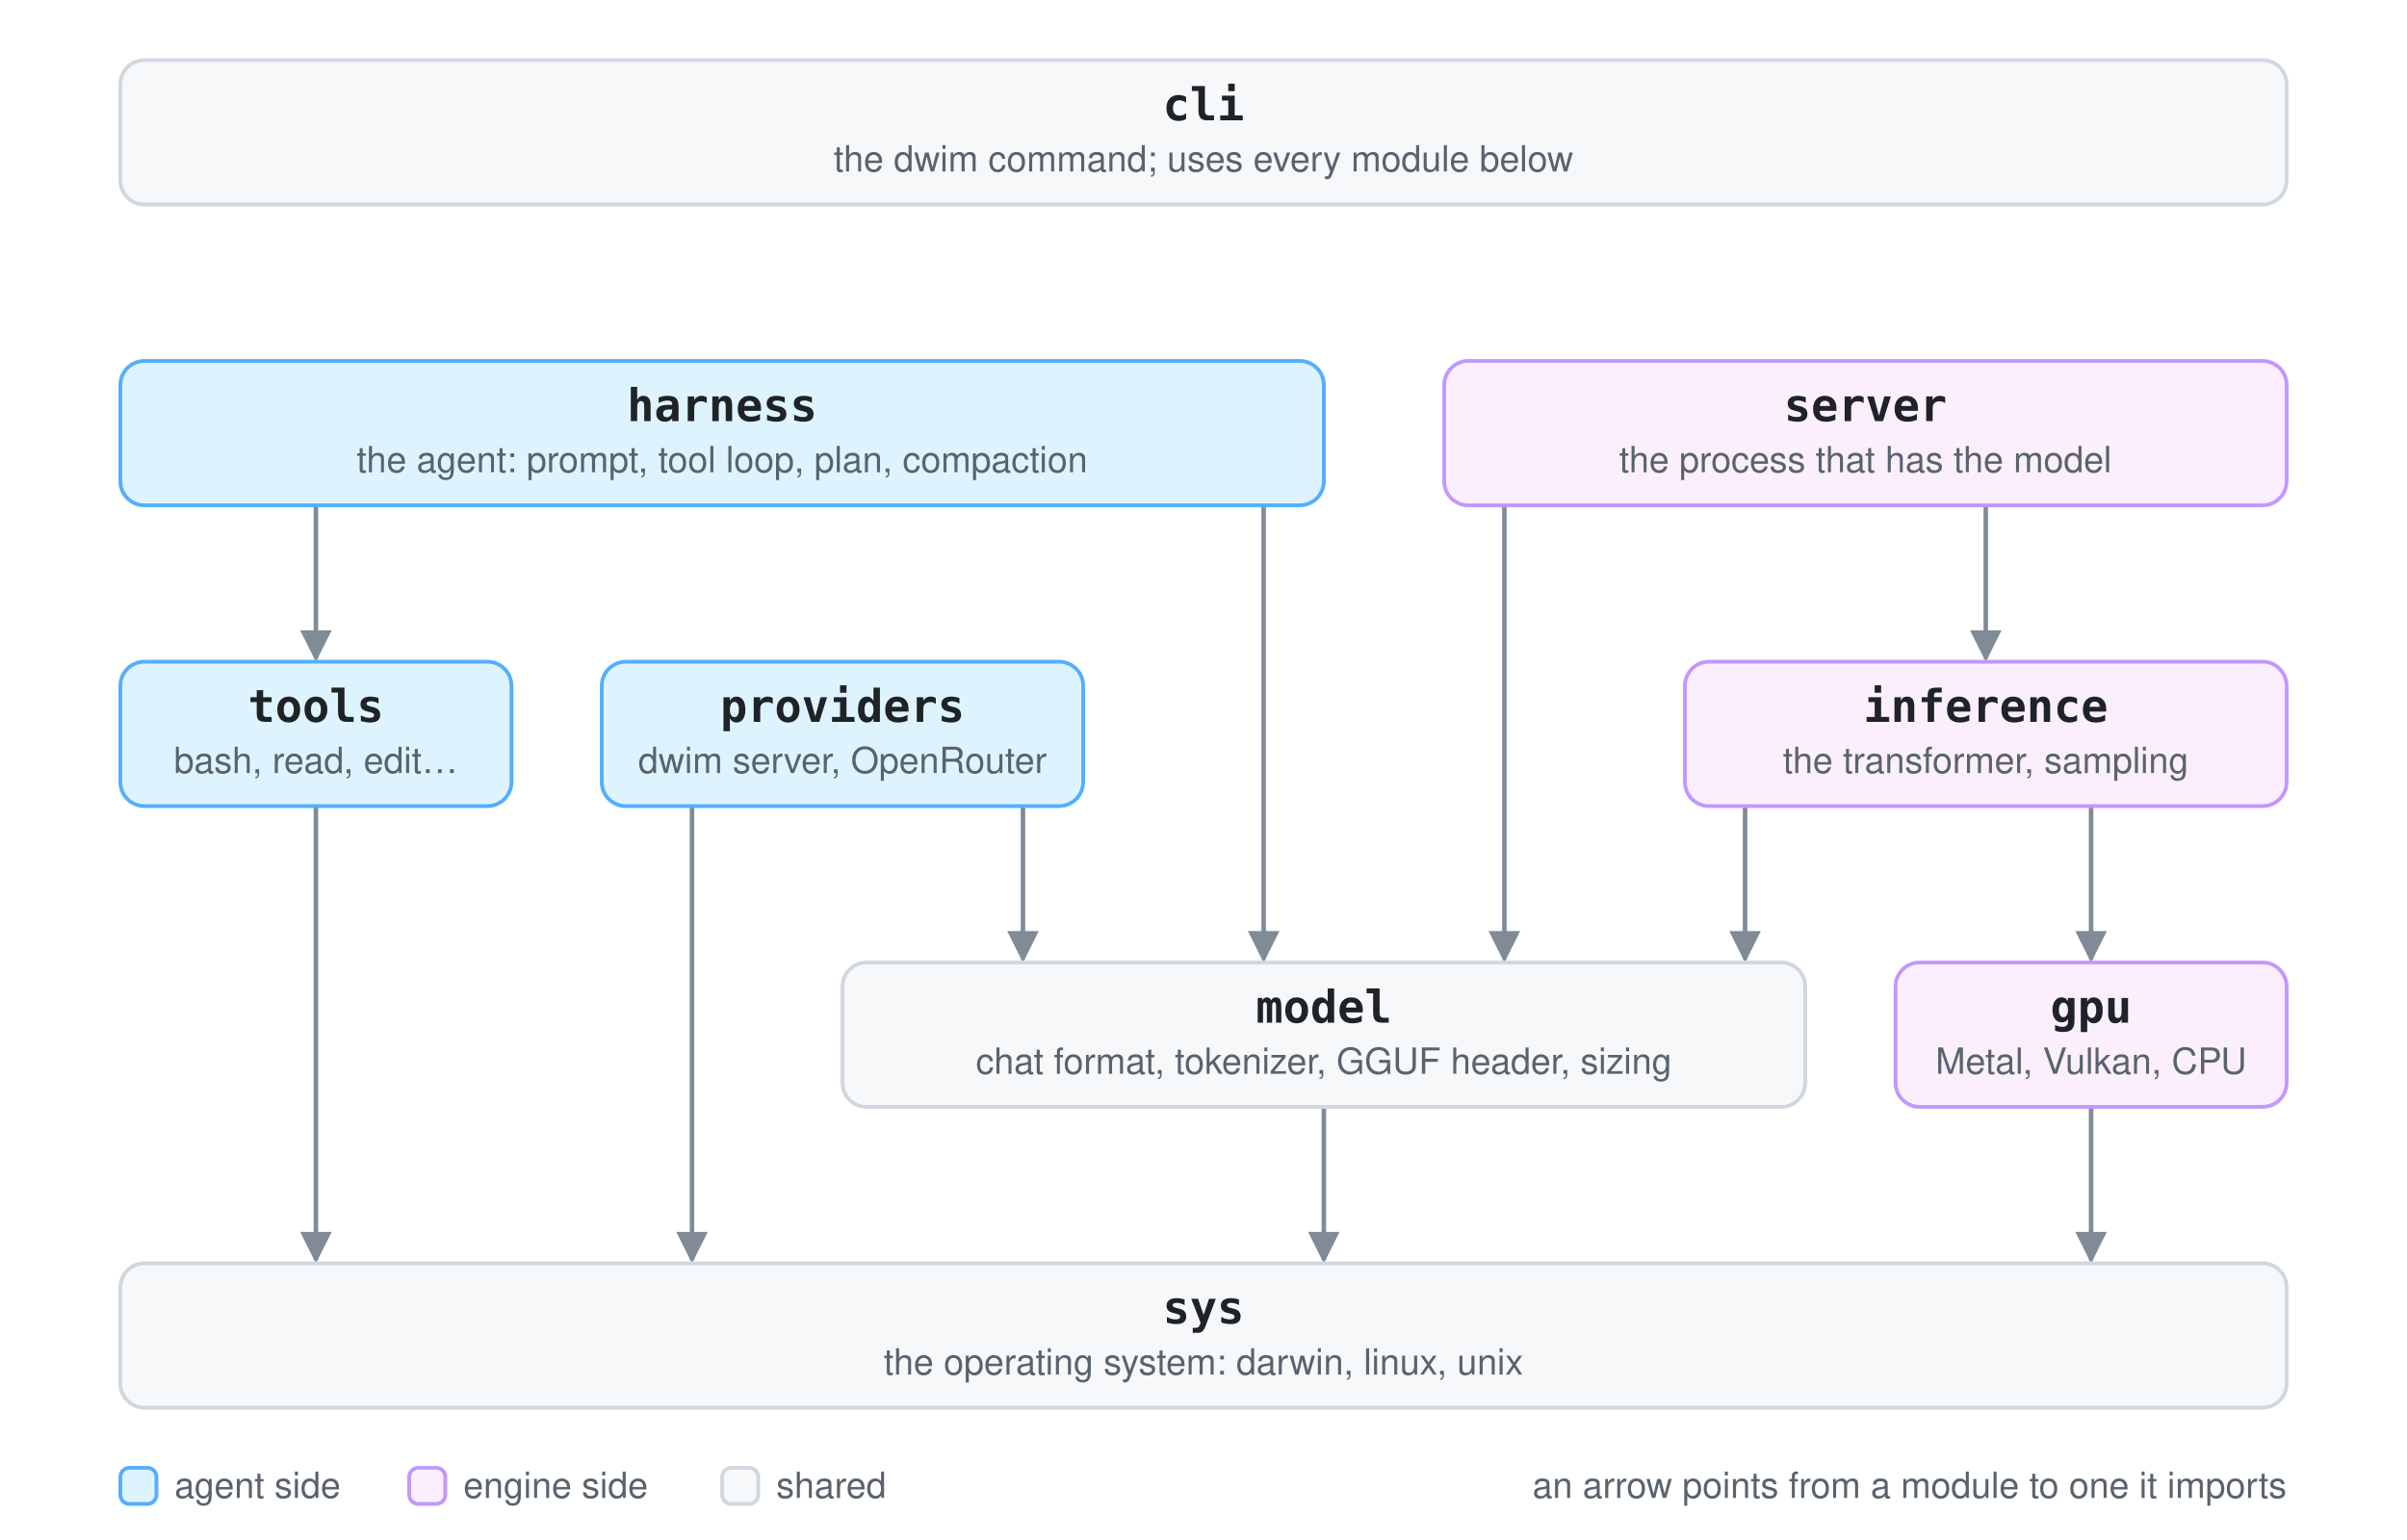
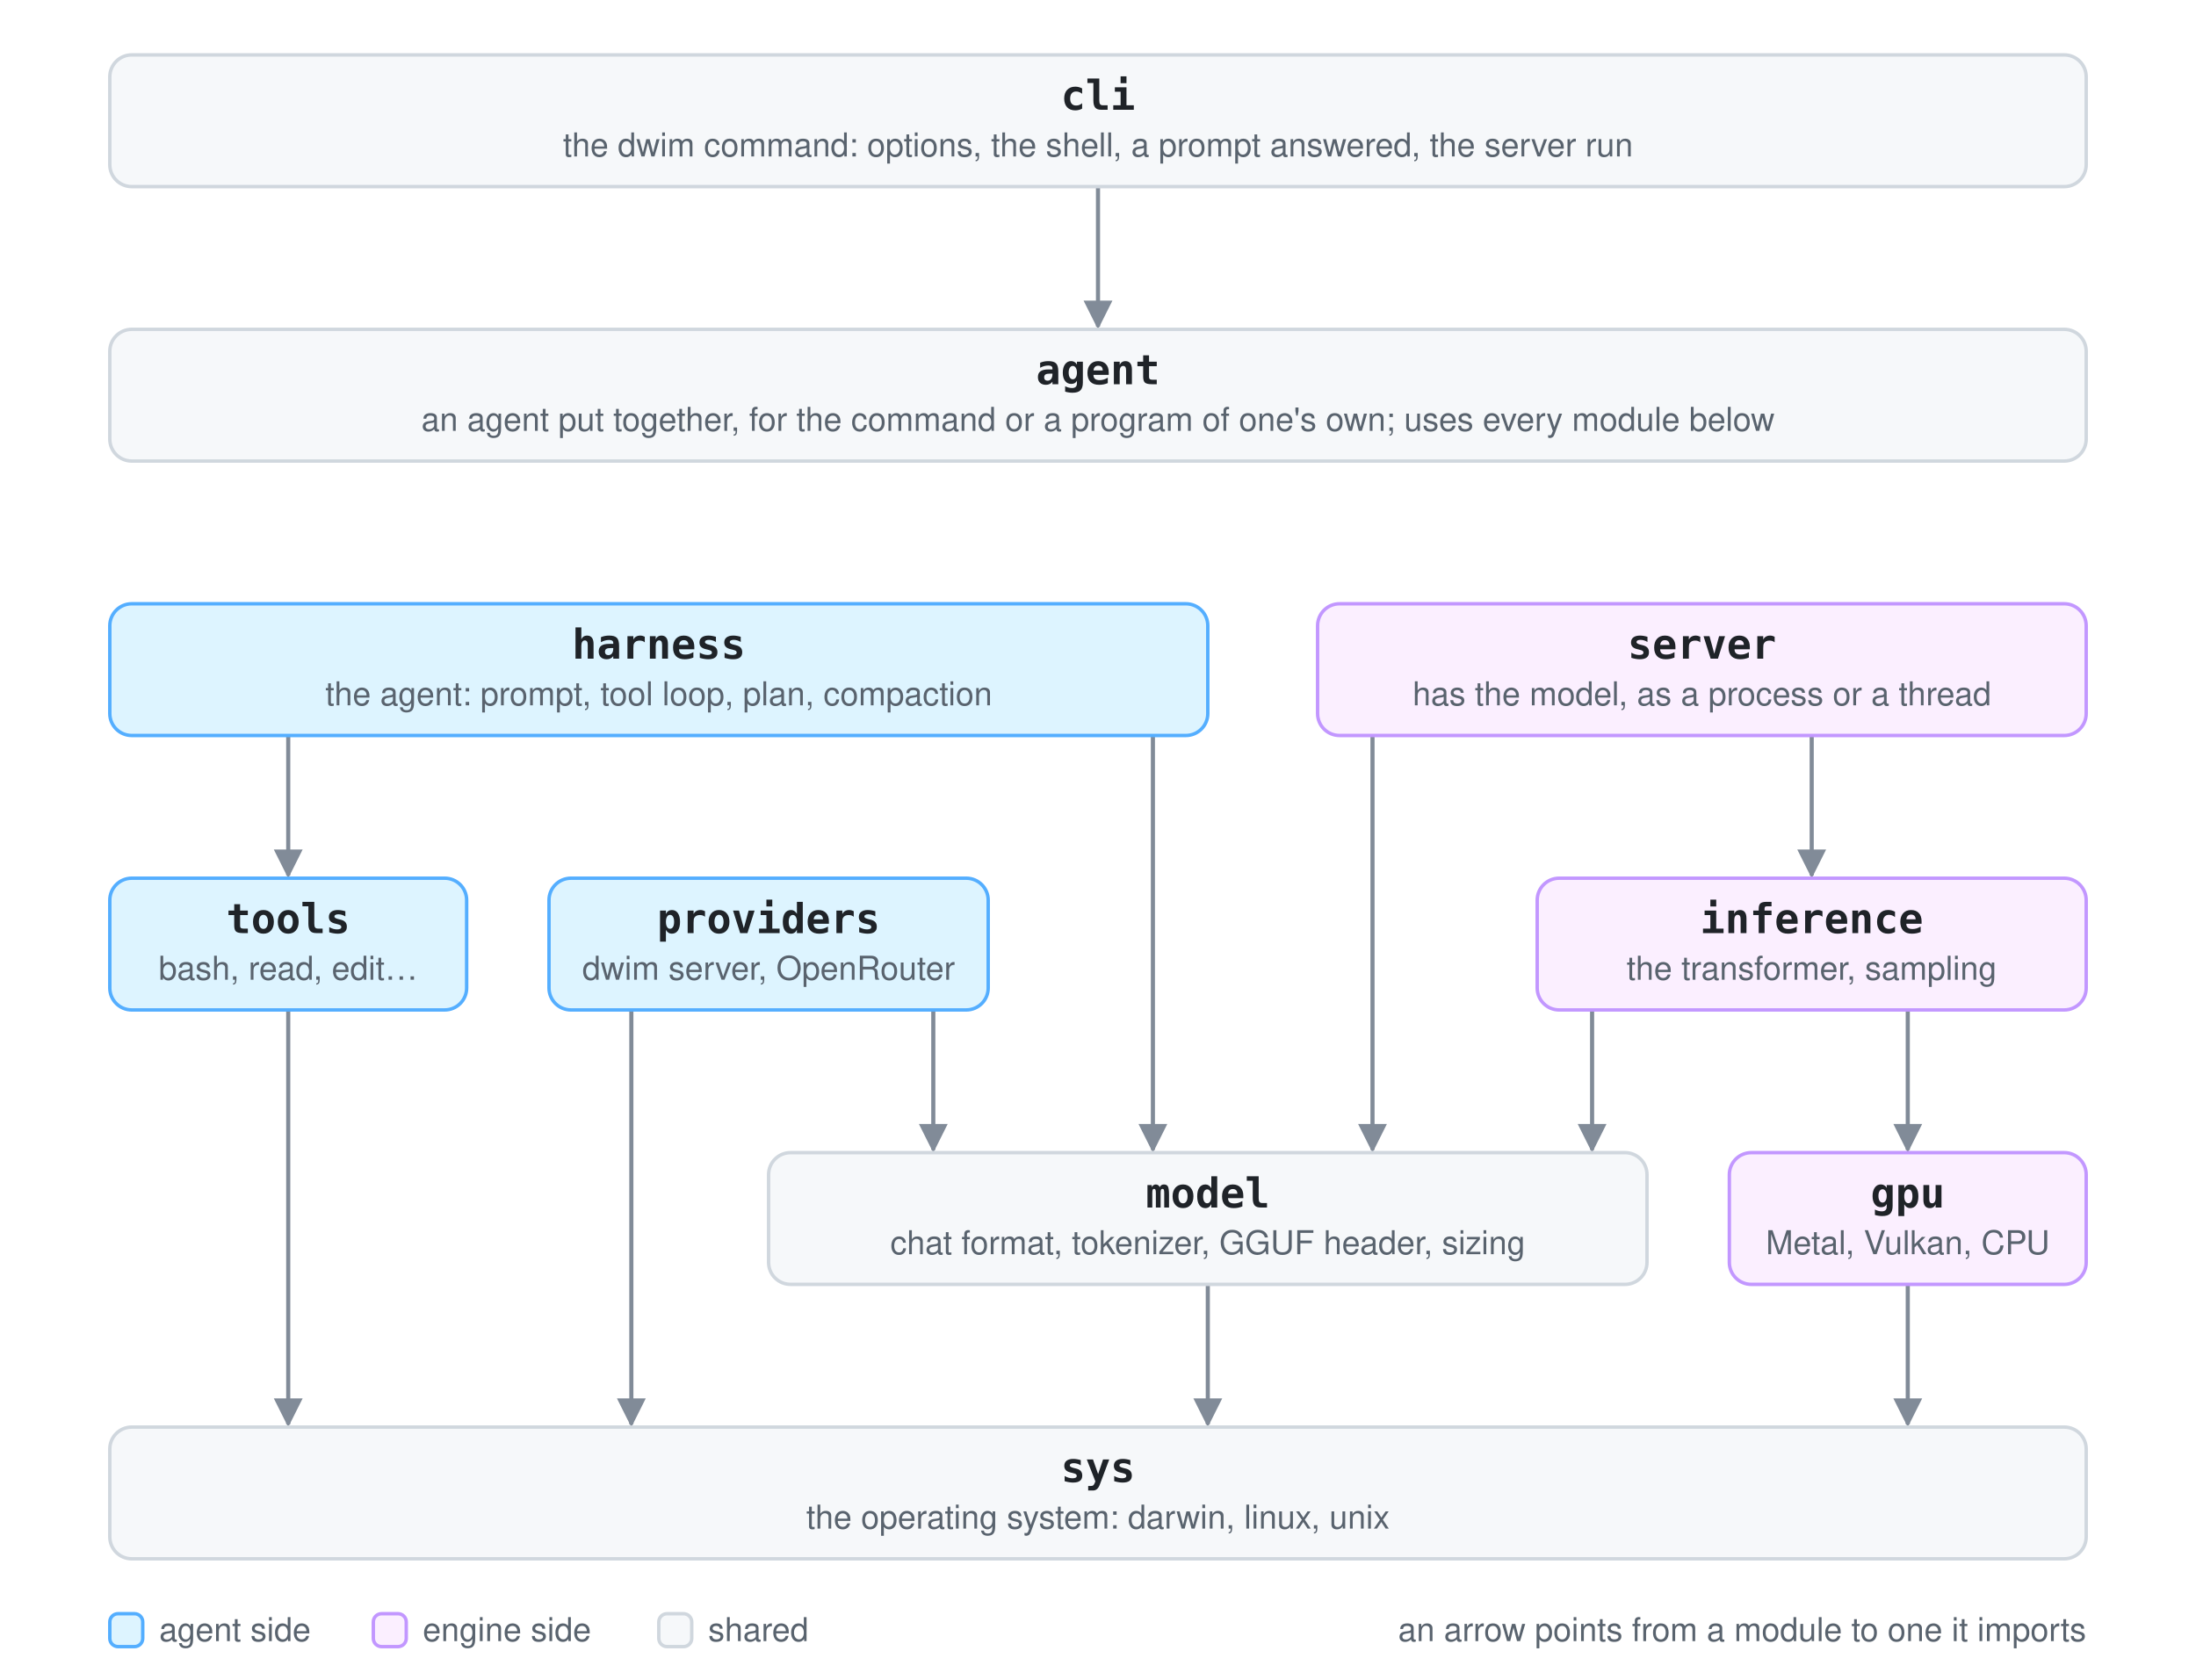
- <svg xmlns="http://www.w3.org/2000/svg" viewBox="0 0 800 512" width="800" height="512" role="img" aria-labelledby="title desc">
+ <svg xmlns="http://www.w3.org/2000/svg" viewBox="0 0 800 612" width="800" height="612" role="img" aria-labelledby="title desc">
  <defs>
    <marker id="arrow" viewBox="0 0 10 10" refX="9" refY="5" markerWidth="7" markerHeight="7" orient="auto-start-reverse">
      <path class="head" d="M 0 0 L 10 5 L 0 10 z" />
    </marker>
  </defs>
  <style>
    .box     { stroke-width: 1.25; }
    .neutral { fill: #f6f8fa; stroke: #d0d7de; }
    .agent   { fill: #ddf4ff; stroke: #54aeff; }
    .engine  { fill: #fbefff; stroke: #c297ff; }
    .name    { font: 600 15px ui-monospace, SFMono-Regular, Menlo, Consolas, monospace; fill: #1f2328; }
    .what    { font: 12px -apple-system, BlinkMacSystemFont, "Segoe UI", Helvetica, Arial, sans-serif; fill: #59636e; }
    .key     { font: 12px -apple-system, BlinkMacSystemFont, "Segoe UI", Helvetica, Arial, sans-serif; fill: #59636e; }
    .edge    { stroke: #818b98; stroke-width: 1.5; fill: none; }
    .head    { fill: #818b98; }
    @media (prefers-color-scheme: dark) {
      .neutral { fill: #151b23; stroke: #3d444d; }
      .agent   { fill: #0c2d6b; stroke: #1f6feb; }
      .engine  { fill: #2e1461; stroke: #8957e5; }
      .name    { fill: #f0f6fc; }
      .what, .key { fill: #9198a1; }
      .edge    { stroke: #656c76; }
      .head    { fill: #656c76; }
    }
  </style>
  <g class="edge" marker-end="url(#arrow)">
-     <line x1="105" y1="168" x2="105" y2="219" />
-     <line x1="420" y1="168" x2="420" y2="319" />
-     <line x1="500" y1="168" x2="500" y2="319" />
-     <line x1="660" y1="168" x2="660" y2="219" />
-     <line x1="340" y1="268" x2="340" y2="319" />
-     <line x1="230" y1="268" x2="230" y2="419" />
-     <line x1="580" y1="268" x2="580" y2="319" />
-     <line x1="695" y1="268" x2="695" y2="319" />
-     <line x1="105" y1="268" x2="105" y2="419" />
-     <line x1="440" y1="368" x2="440" y2="419" />
+     <line x1="400" y1="68" x2="400" y2="119" />
+     <line x1="105" y1="268" x2="105" y2="319" />
+     <line x1="420" y1="268" x2="420" y2="419" />
+     <line x1="500" y1="268" x2="500" y2="419" />
+     <line x1="660" y1="268" x2="660" y2="319" />
+     <line x1="340" y1="368" x2="340" y2="419" />
+     <line x1="230" y1="368" x2="230" y2="519" />
+     <line x1="580" y1="368" x2="580" y2="419" />
    <line x1="695" y1="368" x2="695" y2="419" />
+     <line x1="105" y1="368" x2="105" y2="519" />
+     <line x1="440" y1="468" x2="440" y2="519" />
+     <line x1="695" y1="468" x2="695" y2="519" />
  </g>
  <rect class="box neutral" x="40" y="20" width="720" height="48" rx="8" />
  <text class="name" x="400" y="40" text-anchor="middle">cli</text>
-   <text class="what" x="400" y="57" text-anchor="middle">the dwim command; uses every module below</text>
-   <rect class="box agent" x="40" y="120" width="400" height="48" rx="8" />
-   <text class="name" x="240" y="140" text-anchor="middle">harness</text>
-   <text class="what" x="240" y="157" text-anchor="middle">the agent: prompt, tool loop, plan, compaction</text>
-   <rect class="box engine" x="480" y="120" width="280" height="48" rx="8" />
-   <text class="name" x="620" y="140" text-anchor="middle">server</text>
-   <text class="what" x="620" y="157" text-anchor="middle">the process that has the model</text>
-   <rect class="box agent" x="40" y="220" width="130" height="48" rx="8" />
-   <text class="name" x="105" y="240" text-anchor="middle">tools</text>
-   <text class="what" x="105" y="257" text-anchor="middle">bash, read, edit…</text>
-   <rect class="box agent" x="200" y="220" width="160" height="48" rx="8" />
-   <text class="name" x="280" y="240" text-anchor="middle">providers</text>
-   <text class="what" x="280" y="257" text-anchor="middle">dwim server, OpenRouter</text>
-   <rect class="box engine" x="560" y="220" width="200" height="48" rx="8" />
-   <text class="name" x="660" y="240" text-anchor="middle">inference</text>
-   <text class="what" x="660" y="257" text-anchor="middle">the transformer, sampling</text>
-   <rect class="box neutral" x="280" y="320" width="320" height="48" rx="8" />
-   <text class="name" x="440" y="340" text-anchor="middle">model</text>
-   <text class="what" x="440" y="357" text-anchor="middle">chat format, tokenizer, GGUF header, sizing</text>
-   <rect class="box engine" x="630" y="320" width="130" height="48" rx="8" />
-   <text class="name" x="695" y="340" text-anchor="middle">gpu</text>
-   <text class="what" x="695" y="357" text-anchor="middle">Metal, Vulkan, CPU</text>
-   <rect class="box neutral" x="40" y="420" width="720" height="48" rx="8" />
-   <text class="name" x="400" y="440" text-anchor="middle">sys</text>
-   <text class="what" x="400" y="457" text-anchor="middle">the operating system: darwin, linux, unix</text>
-   <rect class="box agent" x="40" y="488" width="12" height="12" rx="3" />
-   <text class="key" x="58" y="498">agent side</text>
-   <rect class="box engine" x="136" y="488" width="12" height="12" rx="3" />
-   <text class="key" x="154" y="498">engine side</text>
-   <rect class="box neutral" x="240" y="488" width="12" height="12" rx="3" />
-   <text class="key" x="258" y="498">shared</text>
-   <text class="key" x="760" y="498" text-anchor="end">an arrow points from a module to one it imports</text>
+   <text class="what" x="400" y="57" text-anchor="middle">the dwim command: options, the shell, a prompt answered, the server run</text>
+   <rect class="box neutral" x="40" y="120" width="720" height="48" rx="8" />
+   <text class="name" x="400" y="140" text-anchor="middle">agent</text>
+   <text class="what" x="400" y="157" text-anchor="middle">an agent put together, for the command or a program of one's own; uses every module below</text>
+   <rect class="box agent" x="40" y="220" width="400" height="48" rx="8" />
+   <text class="name" x="240" y="240" text-anchor="middle">harness</text>
+   <text class="what" x="240" y="257" text-anchor="middle">the agent: prompt, tool loop, plan, compaction</text>
+   <rect class="box engine" x="480" y="220" width="280" height="48" rx="8" />
+   <text class="name" x="620" y="240" text-anchor="middle">server</text>
+   <text class="what" x="620" y="257" text-anchor="middle">has the model, as a process or a thread</text>
+   <rect class="box agent" x="40" y="320" width="130" height="48" rx="8" />
+   <text class="name" x="105" y="340" text-anchor="middle">tools</text>
+   <text class="what" x="105" y="357" text-anchor="middle">bash, read, edit…</text>
+   <rect class="box agent" x="200" y="320" width="160" height="48" rx="8" />
+   <text class="name" x="280" y="340" text-anchor="middle">providers</text>
+   <text class="what" x="280" y="357" text-anchor="middle">dwim server, OpenRouter</text>
+   <rect class="box engine" x="560" y="320" width="200" height="48" rx="8" />
+   <text class="name" x="660" y="340" text-anchor="middle">inference</text>
+   <text class="what" x="660" y="357" text-anchor="middle">the transformer, sampling</text>
+   <rect class="box neutral" x="280" y="420" width="320" height="48" rx="8" />
+   <text class="name" x="440" y="440" text-anchor="middle">model</text>
+   <text class="what" x="440" y="457" text-anchor="middle">chat format, tokenizer, GGUF header, sizing</text>
+   <rect class="box engine" x="630" y="420" width="130" height="48" rx="8" />
+   <text class="name" x="695" y="440" text-anchor="middle">gpu</text>
+   <text class="what" x="695" y="457" text-anchor="middle">Metal, Vulkan, CPU</text>
+   <rect class="box neutral" x="40" y="520" width="720" height="48" rx="8" />
+   <text class="name" x="400" y="540" text-anchor="middle">sys</text>
+   <text class="what" x="400" y="557" text-anchor="middle">the operating system: darwin, linux, unix</text>
+   <rect class="box agent" x="40" y="588" width="12" height="12" rx="3" />
+   <text class="key" x="58" y="598">agent side</text>
+   <rect class="box engine" x="136" y="588" width="12" height="12" rx="3" />
+   <text class="key" x="154" y="598">engine side</text>
+   <rect class="box neutral" x="240" y="588" width="12" height="12" rx="3" />
+   <text class="key" x="258" y="598">shared</text>
+   <text class="key" x="760" y="598" text-anchor="end">an arrow points from a module to one it imports</text>
</svg>
